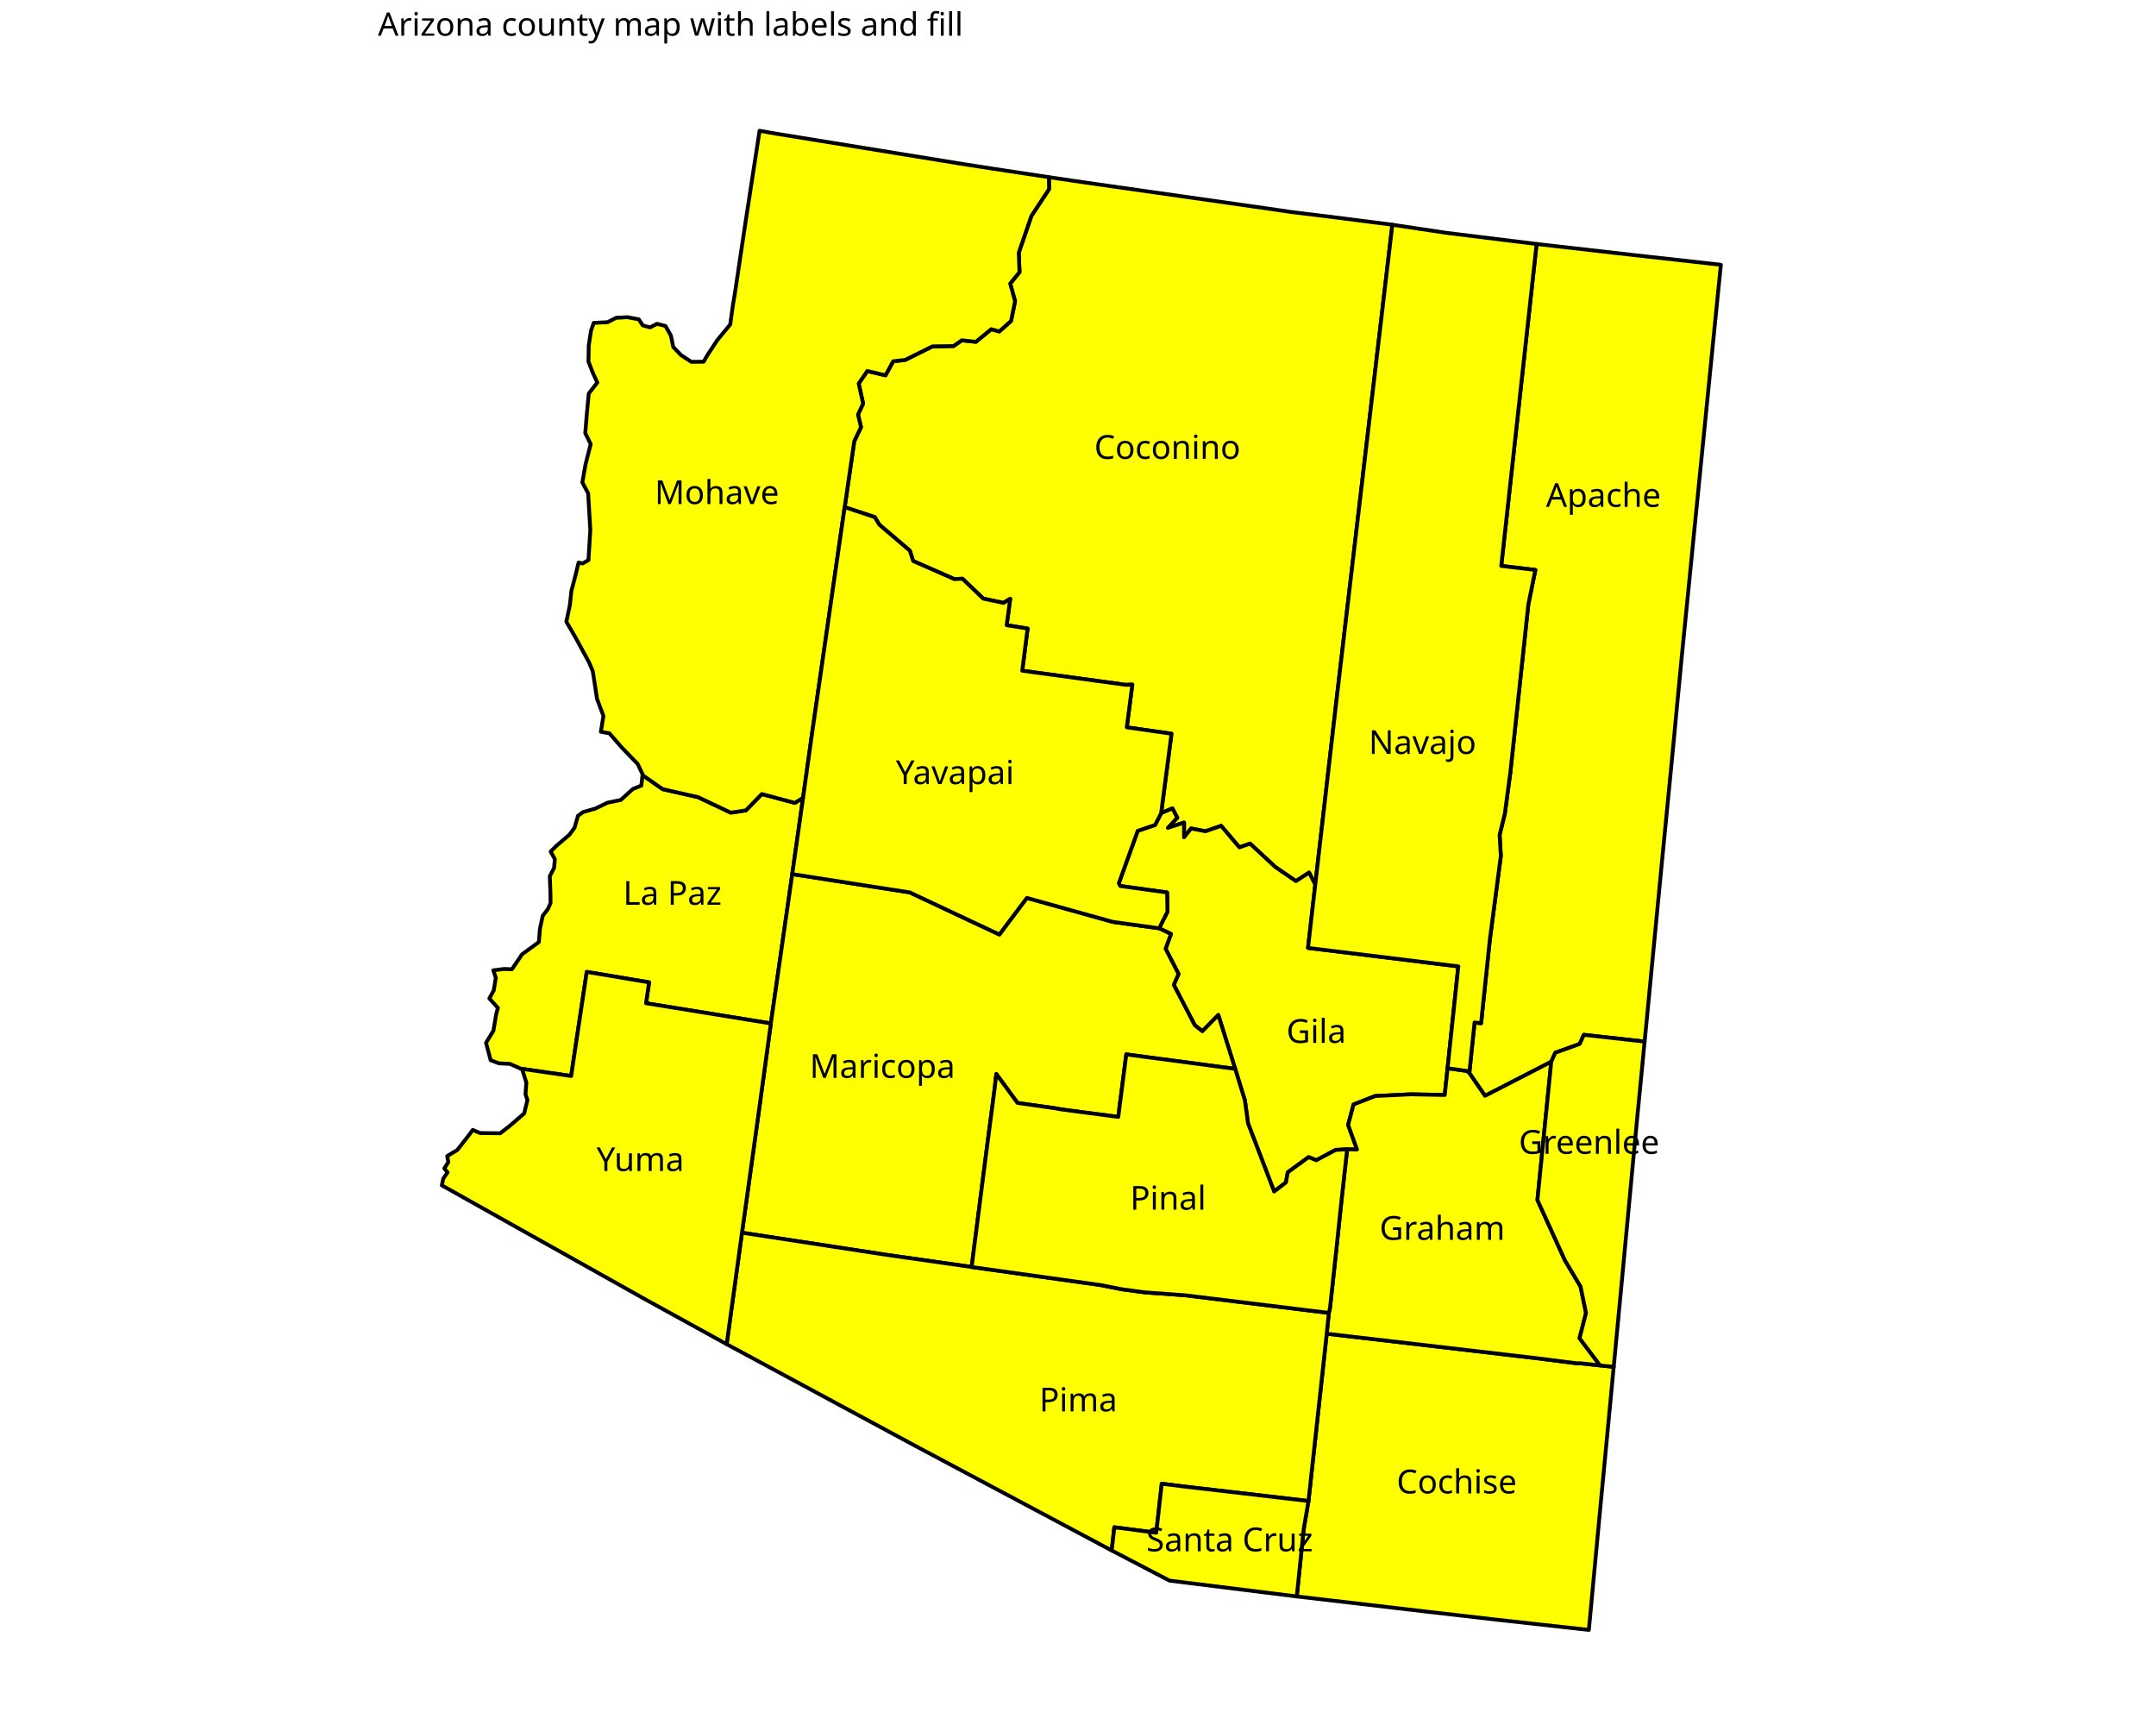
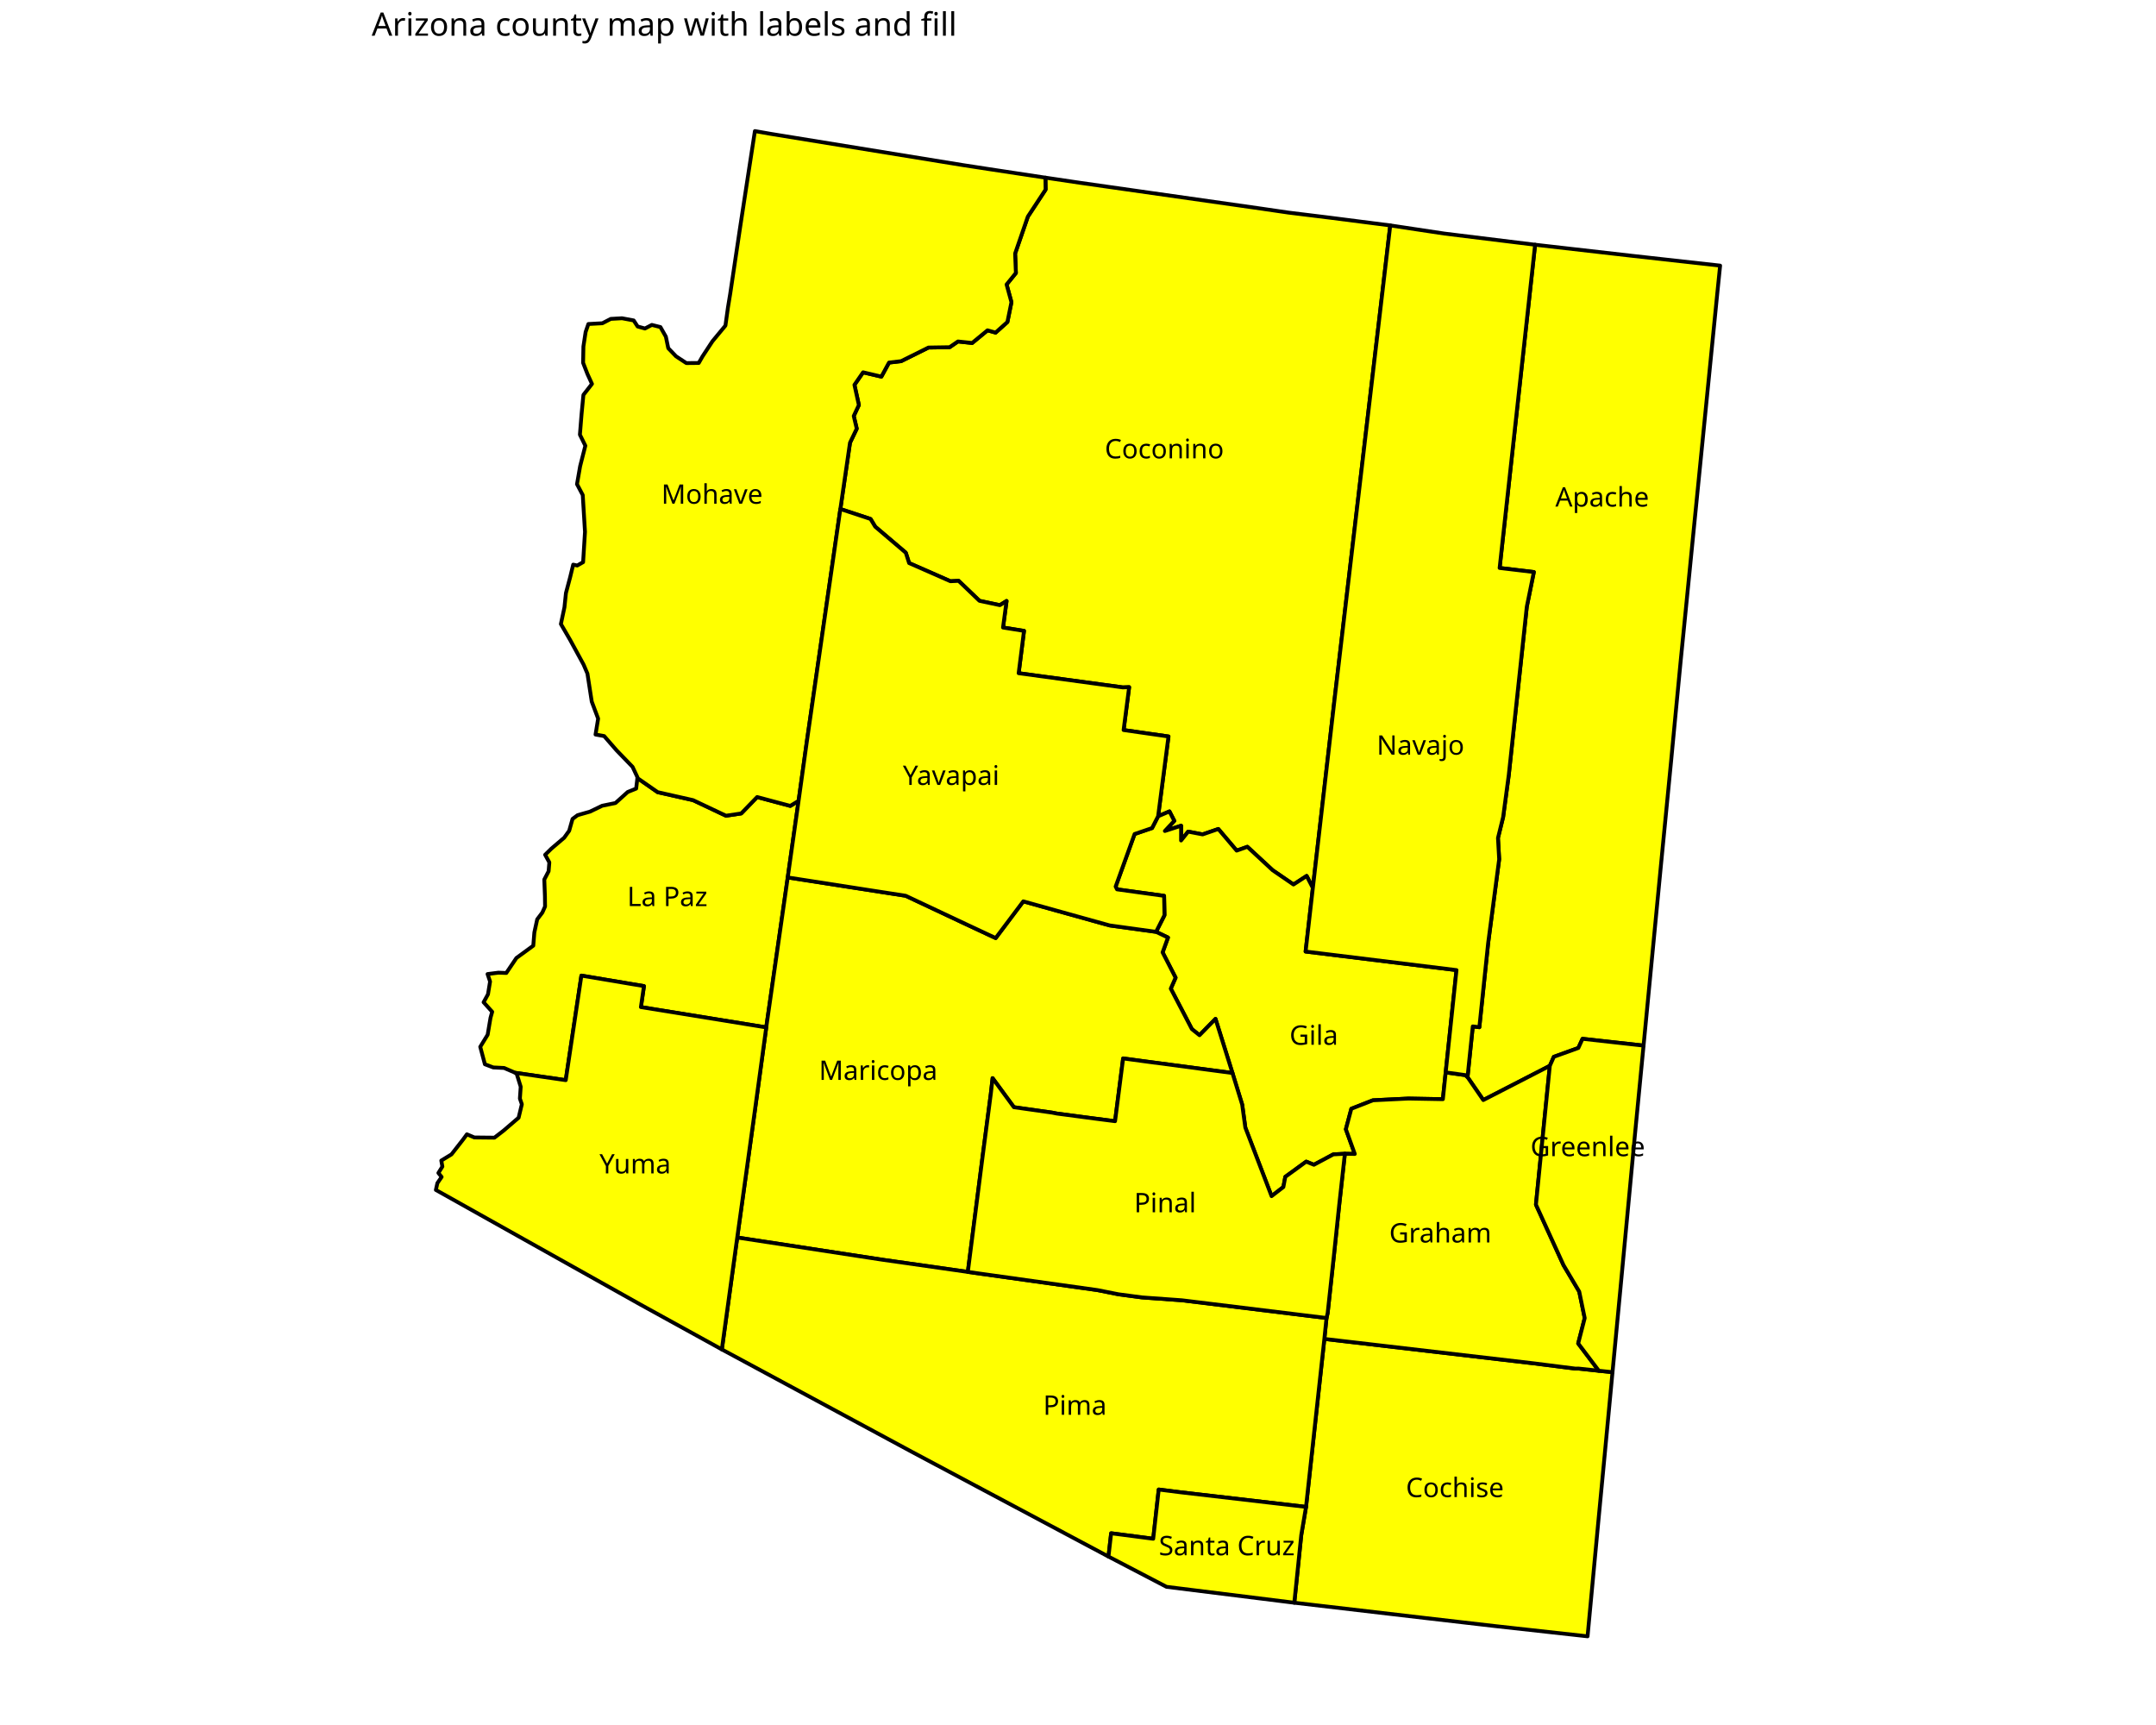
<svg xmlns="http://www.w3.org/2000/svg" class="svglite" data-engine-version="2.0" width="720.00pt" height="576.00pt" viewBox="0 0 720.00 576.00">
  <defs>
    <style type="text/css">
    .svglite line, .svglite polyline, .svglite polygon, .svglite path, .svglite rect, .svglite circle {
      fill: none;
      stroke: #000000;
      stroke-linecap: round;
      stroke-linejoin: round;
      stroke-miterlimit: 10.00;
    }
  </style>
  </defs>
  <rect width="100%" height="100%" style="stroke: none; fill: #FFFFFF;" />
  <defs>
    <clipPath id="cpMC4wMHw3MjAuMDB8MC4wMHw1NzYuMDA=">
      <rect x="0.00" y="0.00" width="720.00" height="576.00" />
    </clipPath>
  </defs>
  <g clip-path="url(#cpMC4wMHw3MjAuMDB8MC4wMHw1NzYuMDA=)">
</g>
  <defs>
-     <clipPath id="cpMTE5LjQ3fDYwMC41M3wwLjAwfDU3Ni4wMA==">
-       <rect x="119.47" y="0.00" width="481.06" height="576.00" />
+     <clipPath id="cpMTE5LjY0fDYwMC4zNnwwLjAwfDU3Ni4wMA==">
+       <rect x="119.64" y="0.00" width="480.73" height="576.00" />
    </clipPath>
  </defs>
-   <g clip-path="url(#cpMTE5LjQ3fDYwMC41M3wwLjAwfDU3Ni4wMA==)">
+   <g clip-path="url(#cpMTE5LjY0fDYwMC4zNnwwLjAwfDU3Ni4wMA==)">
</g>
  <g clip-path="url(#cpMC4wMHw3MjAuMDB8MC4wMHw1NzYuMDA=)">
</g>
  <defs>
-     <clipPath id="cpMTI2LjIwfDU5Ni4wNXwxOC42NHw1NjkuMjg=">
-       <rect x="126.20" y="18.64" width="469.85" height="550.63" />
+     <clipPath id="cpMTI0LjEyfDU5NS44OHwxOC42NHw1NzEuNTI=">
+       <rect x="124.12" y="18.64" width="471.76" height="552.88" />
    </clipPath>
  </defs>
-   <g clip-path="url(#cpMTI2LjIwfDU5Ni4wNXwxOC42NHw1NjkuMjg=)">
-     <path d="M 513.15 81.47 L 545.69 85.18 L 574.69 88.41 L 573.67 98.44 L 567.58 159.47 L 566.66 168.68 L 565.67 178.58 L 563.55 199.97 L 561.54 220.15 L 560.09 235.29 L 558.44 252.66 L 558.44 252.67 L 555.45 283.29 L 555.00 287.87 L 549.99 339.95 L 549.22 347.80 L 528.93 345.54 L 527.54 348.59 L 519.39 351.53 L 518.05 354.53 L 495.92 365.91 L 490.68 358.29 L 492.43 341.42 L 494.61 341.68 L 497.54 313.70 L 501.20 285.83 L 500.80 278.75 L 502.52 271.81 L 504.40 257.77 L 510.39 201.83 L 512.74 190.31 L 501.35 188.96 L 513.15 81.47 Z" style="fill-rule: evenodd; fill: #FFFF00; stroke-width: 1.28; stroke-linecap: butt;" />
-     <path d="M 435.38 510.55 L 436.97 501.21 L 443.06 445.34 L 512.63 453.46 L 526.57 455.22 L 527.59 455.20 L 534.35 455.93 L 538.90 456.41 L 536.29 483.91 L 534.09 506.99 L 530.60 544.25 L 499.83 540.84 L 476.63 538.17 L 433.05 533.07 L 433.61 527.72 L 435.38 510.55 Z" style="fill-rule: evenodd; fill: #FFFF00; stroke-width: 1.28; stroke-linecap: butt;" />
-     <path d="M 289.64 123.89 L 295.72 125.32 L 298.27 120.65 L 302.28 120.18 L 311.39 115.66 L 318.42 115.55 L 321.19 113.63 L 325.91 114.14 L 331.02 109.92 L 333.71 110.69 L 337.64 107.17 L 338.98 100.58 L 337.36 94.69 L 340.47 90.87 L 340.21 84.39 L 344.43 72.12 L 350.34 63.13 L 350.29 59.16 L 361.87 60.87 L 422.43 69.51 L 422.89 69.57 L 431.07 70.77 L 432.84 70.99 L 444.69 72.44 L 464.98 75.04 L 446.37 233.41 L 439.24 295.37 L 437.17 291.37 L 432.78 294.22 L 425.85 289.47 L 417.45 281.69 L 413.90 282.95 L 407.79 275.76 L 402.58 277.57 L 397.77 276.64 L 395.41 279.59 L 395.41 274.68 L 390.01 276.43 L 393.15 273.05 L 391.53 269.92 L 387.76 271.54 L 391.22 245.00 L 376.29 242.86 L 378.14 228.59 L 376.02 228.68 L 341.38 223.96 L 343.17 209.88 L 336.18 208.76 L 337.36 199.94 L 335.14 201.32 L 328.34 199.88 L 321.41 193.24 L 318.69 193.37 L 304.95 187.33 L 303.85 183.89 L 293.68 175.23 L 292.13 172.67 L 282.08 169.35 L 285.29 147.31 L 287.53 142.63 L 286.53 138.41 L 288.24 134.78 L 286.76 128.06 L 289.64 123.89 Z" style="fill-rule: evenodd; fill: #FFFF00; stroke-width: 1.28; stroke-linecap: butt;" />
-     <path d="M 373.64 294.91 L 379.94 277.44 L 385.75 275.46 L 387.76 271.54 L 391.53 269.92 L 393.15 273.05 L 390.01 276.43 L 395.41 274.68 L 395.41 279.59 L 397.77 276.64 L 402.58 277.57 L 407.79 275.76 L 413.90 282.95 L 417.45 281.69 L 425.85 289.47 L 432.78 294.22 L 437.17 291.37 L 439.24 295.37 L 436.82 316.52 L 487.01 322.69 L 483.42 356.70 L 482.48 365.62 L 471.01 365.41 L 459.21 365.99 L 452.03 368.80 L 450.21 375.61 L 453.19 383.83 L 449.88 383.77 L 446.04 383.97 L 439.58 387.43 L 437.02 386.38 L 430.07 391.44 L 429.44 394.83 L 425.50 397.87 L 416.77 375.07 L 415.73 367.43 L 412.49 356.91 L 406.85 338.92 L 401.53 344.34 L 398.99 342.32 L 391.98 328.85 L 393.58 325.21 L 389.25 316.80 L 391.05 311.86 L 387.09 309.97 L 389.88 304.43 L 389.75 298.01 L 374.11 295.84 L 373.64 294.91 Z" style="fill-rule: evenodd; fill: #FFFF00; stroke-width: 1.28; stroke-linecap: butt;" />
-     <path d="M 452.03 368.80 L 459.21 365.99 L 471.01 365.41 L 482.48 365.62 L 483.42 356.70 L 489.98 357.62 L 490.68 358.29 L 495.92 365.91 L 518.05 354.53 L 513.43 400.69 L 522.60 420.81 L 527.83 429.60 L 529.66 438.42 L 527.49 446.85 L 534.35 455.93 L 527.59 455.20 L 526.57 455.22 L 512.63 453.46 L 443.06 445.34 L 443.77 438.39 L 444.15 436.77 L 446.21 417.77 L 448.04 400.40 L 449.88 383.77 L 453.19 383.83 L 450.21 375.61 L 452.03 368.80 Z" style="fill-rule: evenodd; fill: #FFFF00; stroke-width: 1.28; stroke-linecap: butt;" />
-     <path d="M 518.05 354.53 L 519.39 351.53 L 527.54 348.59 L 528.93 345.54 L 549.22 347.80 L 546.36 377.36 L 544.84 393.51 L 544.84 393.52 L 541.58 428.17 L 541.58 428.19 L 538.90 456.41 L 534.35 455.93 L 527.49 446.85 L 529.66 438.42 L 527.83 429.60 L 522.60 420.81 L 513.43 400.69 L 518.05 354.53 Z" style="fill-rule: evenodd; fill: #FFFF00; stroke-width: 1.28; stroke-linecap: butt;" />
-     <path d="M 164.74 324.01 L 168.33 323.55 L 170.97 323.65 L 171.51 322.85 L 174.34 318.66 L 179.95 314.57 L 180.31 310.16 L 181.25 305.81 L 182.98 303.53 L 183.86 301.54 L 183.82 298.13 L 183.61 292.57 L 185.04 289.82 L 185.29 286.87 L 183.89 284.34 L 185.93 282.33 L 190.22 278.66 L 191.89 276.35 L 192.70 273.50 L 193.01 272.42 L 194.70 271.17 L 198.81 269.99 L 202.87 268.03 L 207.29 267.13 L 211.35 263.46 L 214.17 262.33 L 214.58 258.82 L 221.31 263.51 L 233.09 266.17 L 244.04 271.35 L 249.10 270.59 L 254.41 265.14 L 265.44 268.09 L 268.19 266.40 L 264.58 291.88 L 257.43 341.74 L 215.74 334.99 L 216.76 328.02 L 195.95 324.53 L 190.74 359.29 L 173.98 356.86 L 170.25 355.24 L 166.62 355.06 L 163.85 354.01 L 162.31 348.21 L 164.77 344.19 L 165.73 338.54 L 166.28 336.56 L 163.42 333.39 L 164.88 330.74 L 165.58 326.49 L 164.74 324.01 Z" style="fill-rule: evenodd; fill: #FFFF00; stroke-width: 1.28; stroke-linecap: butt;" />
-     <path d="M 257.43 341.74 L 264.58 291.88 L 303.80 297.98 L 324.02 307.48 L 333.74 312.04 L 342.92 299.82 L 353.95 302.90 L 371.65 307.83 L 387.09 309.97 L 391.05 311.86 L 389.25 316.80 L 393.58 325.21 L 391.98 328.85 L 398.99 342.32 L 401.53 344.34 L 406.85 338.92 L 412.49 356.91 L 383.11 353.01 L 376.13 352.06 L 373.45 372.94 L 366.48 372.04 L 354.07 370.40 L 352.52 370.09 L 339.79 368.28 L 332.72 358.62 L 332.14 363.74 L 329.47 384.10 L 324.48 423.07 L 295.85 418.98 L 247.78 411.62 L 250.71 390.59 L 253.55 370.11 L 257.43 341.74 Z" style="fill-rule: evenodd; fill: #FFFF00; stroke-width: 1.28; stroke-linecap: butt;" />
-     <path d="M 197.37 110.45 L 198.27 107.82 L 202.93 107.58 L 205.73 106.13 L 209.46 105.91 L 213.34 106.64 L 214.66 108.65 L 217.09 109.32 L 219.38 108.13 L 222.24 108.84 L 224.04 112.04 L 224.84 115.88 L 227.44 118.58 L 230.87 120.82 L 234.98 120.79 L 236.21 118.64 L 239.54 113.58 L 243.86 108.35 L 244.69 102.34 L 245.44 97.80 L 248.78 75.46 L 251.72 56.28 L 253.66 43.67 L 259.06 44.62 L 322.90 54.99 L 327.21 55.65 L 331.66 56.34 L 349.87 59.10 L 350.29 59.16 L 350.34 63.13 L 344.43 72.12 L 340.21 84.39 L 340.47 90.87 L 337.36 94.69 L 338.98 100.58 L 337.64 107.17 L 333.71 110.69 L 331.02 109.92 L 325.91 114.14 L 321.19 113.63 L 318.42 115.55 L 311.39 115.66 L 302.28 120.18 L 298.27 120.65 L 295.72 125.32 L 289.64 123.89 L 286.76 128.06 L 288.24 134.78 L 286.53 138.41 L 287.53 142.63 L 285.29 147.31 L 282.08 169.35 L 281.85 170.94 L 270.91 246.88 L 268.19 266.40 L 265.44 268.09 L 254.41 265.14 L 249.10 270.59 L 244.04 271.35 L 233.09 266.17 L 221.31 263.51 L 214.58 258.82 L 214.61 258.59 L 212.97 255.11 L 207.61 249.57 L 203.52 244.87 L 200.66 244.35 L 201.52 239.06 L 199.40 233.42 L 197.95 224.08 L 196.68 221.10 L 192.20 212.88 L 189.13 207.60 L 190.32 202.04 L 190.82 197.29 L 192.21 192.05 L 193.22 187.85 L 194.57 188.14 L 196.52 187.02 L 197.14 176.96 L 196.41 164.72 L 194.48 161.09 L 195.53 155.10 L 196.81 150.09 L 197.27 148.30 L 195.45 144.63 L 196.00 137.95 L 196.62 131.40 L 199.47 127.75 L 197.97 124.46 L 196.52 120.73 L 196.62 115.31 L 197.31 110.82 L 197.37 110.45 Z" style="fill-rule: evenodd; fill: #FFFF00; stroke-width: 1.28; stroke-linecap: butt;" />
-     <path d="M 464.98 75.04 L 482.96 77.75 L 513.15 81.47 L 501.35 188.96 L 512.74 190.31 L 510.39 201.83 L 504.40 257.77 L 502.52 271.81 L 500.80 278.75 L 501.20 285.83 L 497.54 313.70 L 494.61 341.68 L 492.43 341.42 L 490.68 358.29 L 489.98 357.62 L 483.42 356.70 L 487.01 322.69 L 436.82 316.52 L 439.24 295.37 L 446.37 233.41 L 464.98 75.04 Z" style="fill-rule: evenodd; fill: #FFFF00; stroke-width: 1.28; stroke-linecap: butt;" />
-     <path d="M 247.78 411.62 L 295.85 418.98 L 324.48 423.07 L 367.60 429.11 L 374.60 430.50 L 382.36 431.54 L 395.66 432.50 L 443.77 438.39 L 443.06 445.34 L 436.97 501.21 L 395.27 496.35 L 387.97 495.43 L 386.14 511.80 L 372.14 509.98 L 371.26 517.73 L 305.71 482.82 L 242.67 448.84 L 247.78 411.62 Z" style="fill-rule: evenodd; fill: #FFFF00; stroke-width: 1.28; stroke-linecap: butt;" />
-     <path d="M 329.47 384.10 L 332.14 363.74 L 332.72 358.62 L 339.79 368.28 L 352.52 370.09 L 354.07 370.40 L 366.48 372.04 L 373.45 372.94 L 376.13 352.06 L 383.11 353.01 L 412.49 356.91 L 415.73 367.43 L 416.77 375.07 L 425.50 397.87 L 429.44 394.83 L 430.07 391.44 L 437.02 386.38 L 439.58 387.43 L 446.04 383.97 L 449.88 383.77 L 448.04 400.40 L 446.21 417.77 L 444.15 436.77 L 443.77 438.39 L 395.66 432.50 L 382.36 431.54 L 374.60 430.50 L 367.60 429.11 L 324.48 423.07 L 329.47 384.10 Z" style="fill-rule: evenodd; fill: #FFFF00; stroke-width: 1.28; stroke-linecap: butt;" />
-     <path d="M 372.14 509.98 L 386.14 511.80 L 387.97 495.43 L 395.27 496.35 L 436.97 501.21 L 435.38 510.55 L 433.61 527.72 L 433.05 533.07 L 390.55 527.79 L 371.26 517.73 L 372.14 509.98 Z" style="fill-rule: evenodd; fill: #FFFF00; stroke-width: 1.28; stroke-linecap: butt;" />
-     <path d="M 281.85 170.94 L 282.08 169.35 L 292.13 172.67 L 293.68 175.23 L 303.85 183.89 L 304.95 187.33 L 318.69 193.37 L 321.41 193.24 L 328.34 199.88 L 335.14 201.32 L 337.36 199.94 L 336.18 208.76 L 343.17 209.88 L 341.38 223.96 L 376.02 228.68 L 378.14 228.59 L 376.29 242.86 L 391.22 245.00 L 387.76 271.54 L 385.75 275.46 L 379.94 277.44 L 373.64 294.91 L 374.11 295.84 L 389.75 298.01 L 389.88 304.43 L 387.09 309.97 L 371.65 307.83 L 353.95 302.90 L 342.92 299.82 L 333.74 312.04 L 324.02 307.48 L 303.80 297.98 L 264.58 291.88 L 268.19 266.40 L 270.91 246.88 L 281.85 170.94 Z" style="fill-rule: evenodd; fill: #FFFF00; stroke-width: 1.28; stroke-linecap: butt;" />
-     <path d="M 149.72 388.03 L 149.35 386.03 L 152.74 383.98 L 156.65 378.96 L 157.87 377.30 L 160.35 378.34 L 163.92 378.38 L 167.03 378.42 L 169.41 376.58 L 170.08 376.07 L 175.06 371.78 L 176.14 367.31 L 175.50 365.42 L 175.77 361.49 L 174.38 357.03 L 173.98 356.86 L 190.74 359.29 L 195.95 324.53 L 216.76 328.02 L 215.74 334.99 L 257.43 341.74 L 253.55 370.11 L 250.71 390.59 L 247.78 411.62 L 242.67 448.84 L 215.72 434.00 L 147.55 395.80 L 148.04 393.54 L 149.46 391.48 L 148.38 390.16 L 149.72 388.03 Z" style="fill-rule: evenodd; fill: #FFFF00; stroke-width: 1.28; stroke-linecap: butt;" />
-     <text x="535.48" y="169.25" text-anchor="middle" style="font-size: 11.04px; font-family: sans;" textLength="37.45px" lengthAdjust="spacingAndGlyphs">Apache</text>
-     <text x="486.48" y="498.67" text-anchor="middle" style="font-size: 11.04px; font-family: sans;" textLength="39.90px" lengthAdjust="spacingAndGlyphs">Cochise</text>
-     <text x="389.84" y="153.22" text-anchor="middle" style="font-size: 11.04px; font-family: sans;" textLength="46.65px" lengthAdjust="spacingAndGlyphs">Coconino</text>
-     <text x="439.56" y="348.24" text-anchor="middle" style="font-size: 11.04px; font-family: sans;" textLength="19.63px" lengthAdjust="spacingAndGlyphs">Gila</text>
-     <text x="481.64" y="413.99" text-anchor="middle" style="font-size: 11.04px; font-family: sans;" textLength="39.89px" lengthAdjust="spacingAndGlyphs">Graham</text>
-     <text x="530.67" y="385.28" text-anchor="middle" style="font-size: 11.04px; font-family: sans;" textLength="45.42px" lengthAdjust="spacingAndGlyphs">Greenlee</text>
-     <text x="224.54" y="302.12" text-anchor="middle" style="font-size: 11.04px; font-family: sans;" textLength="34.38px" lengthAdjust="spacingAndGlyphs">La Paz</text>
-     <text x="294.68" y="359.92" text-anchor="middle" style="font-size: 11.04px; font-family: sans;" textLength="45.41px" lengthAdjust="spacingAndGlyphs">Maricopa</text>
-     <text x="239.41" y="168.30" text-anchor="middle" style="font-size: 11.04px; font-family: sans;" textLength="39.29px" lengthAdjust="spacingAndGlyphs">Mohave</text>
-     <text x="475.04" y="251.76" text-anchor="middle" style="font-size: 11.04px; font-family: sans;" textLength="34.37px" lengthAdjust="spacingAndGlyphs">Navajo</text>
-     <text x="360.10" y="471.28" text-anchor="middle" style="font-size: 11.04px; font-family: sans;" textLength="25.16px" lengthAdjust="spacingAndGlyphs">Pima</text>
-     <text x="390.09" y="403.94" text-anchor="middle" style="font-size: 11.04px; font-family: sans;" textLength="24.55px" lengthAdjust="spacingAndGlyphs">Pinal</text>
-     <text x="410.61" y="518.00" text-anchor="middle" style="font-size: 11.04px; font-family: sans;" textLength="55.24px" lengthAdjust="spacingAndGlyphs">Santa Cruz</text>
-     <text x="318.93" y="261.82" text-anchor="middle" style="font-size: 11.04px; font-family: sans;" textLength="39.90px" lengthAdjust="spacingAndGlyphs">Yavapai</text>
-     <text x="213.84" y="391.02" text-anchor="middle" style="font-size: 11.04px; font-family: sans;" textLength="28.85px" lengthAdjust="spacingAndGlyphs">Yuma</text>
+   <g clip-path="url(#cpMTI0LjEyfDU5NS44OHwxOC42NHw1NzEuNTI=)">
+     <path d="M 512.65 81.72 L 545.32 85.45 L 574.44 88.69 L 573.41 98.76 L 567.30 160.05 L 566.38 169.29 L 565.39 179.23 L 563.26 200.70 L 561.24 220.97 L 559.78 236.18 L 558.12 253.61 L 558.12 253.62 L 555.12 284.37 L 554.67 288.96 L 549.63 341.26 L 548.87 349.14 L 528.49 346.87 L 527.09 349.93 L 518.91 352.88 L 517.57 355.89 L 495.35 367.32 L 490.08 359.67 L 491.84 342.73 L 494.03 343.00 L 496.97 314.90 L 500.65 286.91 L 500.25 279.81 L 501.97 272.84 L 503.86 258.74 L 509.88 202.57 L 512.23 191.01 L 500.80 189.65 L 512.65 81.72 Z" style="fill-rule: evenodd; fill: #FFFF00; stroke-width: 1.28; stroke-linecap: butt;" />
+     <path d="M 434.56 512.55 L 436.15 503.17 L 442.27 447.08 L 512.13 455.23 L 526.13 457.00 L 527.15 456.98 L 533.93 457.71 L 538.50 458.19 L 535.89 485.80 L 533.68 508.98 L 530.17 546.39 L 499.27 542.97 L 475.98 540.28 L 432.23 535.17 L 432.79 529.79 L 434.56 512.55 Z" style="fill-rule: evenodd; fill: #FFFF00; stroke-width: 1.28; stroke-linecap: butt;" />
+     <path d="M 288.23 124.32 L 294.34 125.76 L 296.89 121.07 L 300.92 120.60 L 310.07 116.05 L 317.12 115.94 L 319.91 114.02 L 324.65 114.53 L 329.78 110.30 L 332.48 111.06 L 336.42 107.53 L 337.77 100.91 L 336.15 95.00 L 339.26 91.16 L 339.00 84.65 L 343.25 72.33 L 349.18 63.31 L 349.12 59.32 L 360.75 61.05 L 421.56 69.71 L 422.02 69.78 L 430.23 70.98 L 432.01 71.20 L 443.90 72.66 L 464.28 75.27 L 445.59 234.28 L 438.43 296.50 L 436.36 292.49 L 431.96 295.35 L 424.99 290.57 L 416.56 282.76 L 412.99 284.03 L 406.86 276.81 L 401.62 278.62 L 396.79 277.69 L 394.42 280.65 L 394.43 275.72 L 389.01 277.48 L 392.16 274.09 L 390.54 270.94 L 386.75 272.57 L 390.22 245.92 L 375.23 243.77 L 377.08 229.45 L 374.96 229.53 L 340.18 224.79 L 341.97 210.66 L 334.96 209.54 L 336.15 200.68 L 333.91 202.07 L 327.09 200.62 L 320.13 193.95 L 317.39 194.08 L 303.60 188.02 L 302.49 184.56 L 292.28 175.87 L 290.73 173.30 L 280.64 169.96 L 283.86 147.83 L 286.11 143.14 L 285.11 138.90 L 286.82 135.25 L 285.34 128.51 L 288.23 124.32 Z" style="fill-rule: evenodd; fill: #FFFF00; stroke-width: 1.28; stroke-linecap: butt;" />
+     <path d="M 372.57 296.03 L 378.90 278.49 L 384.73 276.50 L 386.75 272.57 L 390.54 270.94 L 392.16 274.09 L 389.01 277.48 L 394.43 275.72 L 394.42 280.65 L 396.79 277.69 L 401.62 278.62 L 406.86 276.81 L 412.99 284.03 L 416.56 282.76 L 424.99 290.57 L 431.96 295.35 L 436.36 292.49 L 438.43 296.50 L 436.01 317.73 L 486.40 323.93 L 482.79 358.08 L 481.85 367.03 L 470.34 366.82 L 458.49 367.40 L 451.28 370.23 L 449.46 377.07 L 452.44 385.32 L 449.12 385.26 L 445.27 385.46 L 438.78 388.93 L 436.21 387.88 L 429.23 392.96 L 428.59 396.36 L 424.64 399.41 L 415.88 376.52 L 414.83 368.85 L 411.58 358.29 L 405.92 340.22 L 400.58 345.67 L 398.03 343.63 L 390.98 330.12 L 392.59 326.46 L 388.25 318.01 L 390.05 313.06 L 386.07 311.15 L 388.88 305.60 L 388.75 299.14 L 373.04 296.97 L 372.57 296.03 Z" style="fill-rule: evenodd; fill: #FFFF00; stroke-width: 1.28; stroke-linecap: butt;" />
+     <path d="M 451.28 370.23 L 458.49 367.40 L 470.34 366.82 L 481.85 367.03 L 482.79 358.08 L 489.38 359.00 L 490.08 359.67 L 495.35 367.32 L 517.57 355.89 L 512.93 402.24 L 522.14 422.44 L 527.39 431.28 L 529.22 440.13 L 527.04 448.59 L 533.93 457.71 L 527.15 456.98 L 526.13 457.00 L 512.13 455.23 L 442.27 447.08 L 442.99 440.10 L 443.37 438.47 L 445.44 419.40 L 447.27 401.96 L 449.12 385.26 L 452.44 385.32 L 449.46 377.07 L 451.28 370.23 Z" style="fill-rule: evenodd; fill: #FFFF00; stroke-width: 1.28; stroke-linecap: butt;" />
+     <path d="M 517.57 355.89 L 518.91 352.88 L 527.09 349.93 L 528.49 346.87 L 548.87 349.14 L 546.00 378.82 L 544.47 395.04 L 544.47 395.04 L 541.19 429.84 L 541.19 429.86 L 538.50 458.19 L 533.93 457.71 L 527.04 448.59 L 529.22 440.13 L 527.39 431.28 L 522.14 422.44 L 512.93 402.24 L 517.57 355.89 Z" style="fill-rule: evenodd; fill: #FFFF00; stroke-width: 1.28; stroke-linecap: butt;" />
+     <path d="M 162.82 325.25 L 166.43 324.79 L 169.08 324.89 L 169.62 324.09 L 172.46 319.88 L 178.09 315.77 L 178.45 311.35 L 179.40 306.98 L 181.13 304.69 L 182.02 302.69 L 181.98 299.27 L 181.77 293.68 L 183.21 290.92 L 183.45 287.96 L 182.05 285.42 L 184.10 283.40 L 188.41 279.72 L 190.08 277.40 L 190.89 274.54 L 191.20 273.45 L 192.90 272.19 L 197.03 271.01 L 201.10 269.05 L 205.54 268.14 L 209.62 264.46 L 212.45 263.32 L 212.86 259.80 L 219.62 264.51 L 231.45 267.18 L 242.44 272.38 L 247.53 271.62 L 252.85 266.14 L 263.92 269.10 L 266.69 267.41 L 263.07 292.99 L 255.89 343.06 L 214.03 336.28 L 215.05 329.28 L 194.16 325.77 L 188.93 360.68 L 172.10 358.23 L 168.35 356.61 L 164.71 356.43 L 161.93 355.37 L 160.38 349.55 L 162.85 345.51 L 163.81 339.84 L 164.37 337.85 L 161.50 334.67 L 162.96 332.01 L 163.66 327.75 L 162.82 325.25 Z" style="fill-rule: evenodd; fill: #FFFF00; stroke-width: 1.28; stroke-linecap: butt;" />
+     <path d="M 255.89 343.06 L 263.07 292.99 L 302.45 299.11 L 322.74 308.66 L 332.51 313.23 L 341.73 300.97 L 352.80 304.06 L 370.57 309.01 L 386.07 311.15 L 390.05 313.06 L 388.25 318.01 L 392.59 326.46 L 390.98 330.12 L 398.03 343.63 L 400.58 345.67 L 405.92 340.22 L 411.58 358.29 L 382.08 354.37 L 375.07 353.42 L 372.38 374.38 L 365.38 373.48 L 352.92 371.83 L 351.36 371.52 L 338.59 369.71 L 331.48 360.01 L 330.90 365.14 L 328.22 385.59 L 323.21 424.71 L 294.46 420.61 L 246.20 413.22 L 249.14 392.10 L 251.99 371.55 L 255.89 343.06 Z" style="fill-rule: evenodd; fill: #FFFF00; stroke-width: 1.28; stroke-linecap: butt;" />
+     <path d="M 195.58 110.82 L 196.49 108.19 L 201.16 107.94 L 203.97 106.48 L 207.72 106.27 L 211.62 107.00 L 212.94 109.02 L 215.39 109.69 L 217.68 108.49 L 220.55 109.21 L 222.37 112.42 L 223.17 116.27 L 225.77 118.98 L 229.21 121.24 L 233.35 121.20 L 234.58 119.05 L 237.92 113.96 L 242.26 108.72 L 243.10 102.68 L 243.85 98.12 L 247.20 75.69 L 250.15 56.44 L 252.10 43.77 L 257.52 44.72 L 321.63 55.14 L 325.95 55.80 L 330.42 56.49 L 348.70 59.26 L 349.12 59.32 L 349.18 63.31 L 343.25 72.33 L 339.00 84.65 L 339.26 91.16 L 336.15 95.00 L 337.77 100.91 L 336.42 107.53 L 332.48 111.06 L 329.78 110.30 L 324.65 114.53 L 319.91 114.02 L 317.12 115.94 L 310.07 116.05 L 300.92 120.60 L 296.89 121.07 L 294.34 125.76 L 288.23 124.32 L 285.34 128.51 L 286.82 135.25 L 285.11 138.90 L 286.11 143.14 L 283.86 147.83 L 280.64 169.96 L 280.41 171.56 L 269.42 247.81 L 266.69 267.41 L 263.92 269.10 L 252.85 266.14 L 247.53 271.62 L 242.44 272.38 L 231.45 267.18 L 219.62 264.51 L 212.86 259.80 L 212.89 259.57 L 211.25 256.07 L 205.87 250.51 L 201.76 245.79 L 198.88 245.27 L 199.75 239.96 L 197.62 234.29 L 196.17 224.92 L 194.89 221.92 L 190.39 213.67 L 187.31 208.37 L 188.50 202.78 L 189.00 198.01 L 190.40 192.75 L 191.42 188.54 L 192.77 188.83 L 194.73 187.71 L 195.36 177.60 L 194.61 165.31 L 192.69 161.67 L 193.74 155.65 L 195.02 150.63 L 195.48 148.83 L 193.66 145.15 L 194.20 138.44 L 194.83 131.86 L 197.69 128.19 L 196.18 124.89 L 194.73 121.15 L 194.83 115.70 L 195.52 111.19 L 195.58 110.82 Z" style="fill-rule: evenodd; fill: #FFFF00; stroke-width: 1.28; stroke-linecap: butt;" />
+     <path d="M 464.28 75.27 L 482.33 77.99 L 512.65 81.72 L 500.80 189.65 L 512.23 191.01 L 509.88 202.57 L 503.86 258.74 L 501.97 272.84 L 500.25 279.81 L 500.65 286.91 L 496.97 314.90 L 494.03 343.00 L 491.84 342.73 L 490.08 359.67 L 489.38 359.00 L 482.79 358.08 L 486.40 323.93 L 436.01 317.73 L 438.43 296.50 L 445.59 234.28 L 464.28 75.27 Z" style="fill-rule: evenodd; fill: #FFFF00; stroke-width: 1.28; stroke-linecap: butt;" />
+     <path d="M 246.20 413.22 L 294.46 420.61 L 323.21 424.71 L 366.51 430.78 L 373.53 432.18 L 381.33 433.22 L 394.68 434.18 L 442.99 440.10 L 442.27 447.08 L 436.15 503.17 L 394.29 498.30 L 386.96 497.37 L 385.12 513.81 L 371.07 511.98 L 370.18 519.76 L 304.37 484.71 L 241.06 450.59 L 246.20 413.22 Z" style="fill-rule: evenodd; fill: #FFFF00; stroke-width: 1.28; stroke-linecap: butt;" />
+     <path d="M 328.22 385.59 L 330.90 365.14 L 331.48 360.01 L 338.59 369.71 L 351.36 371.52 L 352.92 371.83 L 365.38 373.48 L 372.38 374.38 L 375.07 353.42 L 382.08 354.37 L 411.58 358.29 L 414.83 368.85 L 415.88 376.52 L 424.64 399.41 L 428.59 396.36 L 429.23 392.96 L 436.21 387.88 L 438.78 388.93 L 445.27 385.46 L 449.12 385.26 L 447.27 401.96 L 445.44 419.40 L 443.37 438.47 L 442.99 440.10 L 394.68 434.18 L 381.33 433.22 L 373.53 432.18 L 366.51 430.78 L 323.21 424.71 L 328.22 385.59 Z" style="fill-rule: evenodd; fill: #FFFF00; stroke-width: 1.28; stroke-linecap: butt;" />
+     <path d="M 371.07 511.98 L 385.12 513.81 L 386.96 497.37 L 394.29 498.30 L 436.15 503.17 L 434.56 512.55 L 432.79 529.79 L 432.23 535.17 L 389.55 529.86 L 370.18 519.76 L 371.07 511.98 Z" style="fill-rule: evenodd; fill: #FFFF00; stroke-width: 1.28; stroke-linecap: butt;" />
+     <path d="M 280.41 171.56 L 280.64 169.96 L 290.73 173.30 L 292.28 175.87 L 302.49 184.56 L 303.60 188.02 L 317.39 194.08 L 320.13 193.95 L 327.09 200.62 L 333.91 202.07 L 336.15 200.68 L 334.96 209.54 L 341.97 210.66 L 340.18 224.79 L 374.96 229.53 L 377.08 229.45 L 375.23 243.77 L 390.22 245.92 L 386.75 272.57 L 384.73 276.50 L 378.90 278.49 L 372.57 296.03 L 373.04 296.97 L 388.75 299.14 L 388.88 305.60 L 386.07 311.15 L 370.57 309.01 L 352.80 304.06 L 341.73 300.97 L 332.51 313.23 L 322.74 308.66 L 302.45 299.11 L 263.07 292.99 L 266.69 267.41 L 269.42 247.81 L 280.41 171.56 Z" style="fill-rule: evenodd; fill: #FFFF00; stroke-width: 1.28; stroke-linecap: butt;" />
+     <path d="M 147.73 389.53 L 147.37 387.53 L 150.77 385.46 L 154.70 380.43 L 155.92 378.76 L 158.41 379.81 L 162.00 379.85 L 165.12 379.88 L 167.51 378.04 L 168.18 377.52 L 173.19 373.22 L 174.27 368.73 L 173.62 366.83 L 173.89 362.88 L 172.50 358.41 L 172.10 358.23 L 188.93 360.68 L 194.16 325.77 L 215.05 329.28 L 214.03 336.28 L 255.89 343.06 L 251.99 371.55 L 249.14 392.10 L 246.20 413.22 L 241.06 450.59 L 214.01 435.69 L 145.56 397.34 L 146.06 395.07 L 147.48 393.00 L 146.40 391.67 L 147.73 389.53 Z" style="fill-rule: evenodd; fill: #FFFF00; stroke-width: 1.28; stroke-linecap: butt;" />
+     <text x="535.06" y="169.15" text-anchor="middle" style="font-size: 9.00px; font-family: sans;" textLength="30.53px" lengthAdjust="spacingAndGlyphs">Apache</text>
+     <text x="485.87" y="499.90" text-anchor="middle" style="font-size: 9.00px; font-family: sans;" textLength="32.52px" lengthAdjust="spacingAndGlyphs">Cochise</text>
+     <text x="388.84" y="153.05" text-anchor="middle" style="font-size: 9.00px; font-family: sans;" textLength="38.03px" lengthAdjust="spacingAndGlyphs">Coconino</text>
+     <text x="438.76" y="348.86" text-anchor="middle" style="font-size: 9.00px; font-family: sans;" textLength="16.01px" lengthAdjust="spacingAndGlyphs">Gila</text>
+     <text x="481.01" y="414.88" text-anchor="middle" style="font-size: 9.00px; font-family: sans;" textLength="32.52px" lengthAdjust="spacingAndGlyphs">Graham</text>
+     <text x="530.24" y="386.06" text-anchor="middle" style="font-size: 9.00px; font-family: sans;" textLength="37.03px" lengthAdjust="spacingAndGlyphs">Greenlee</text>
+     <text x="222.87" y="302.56" text-anchor="middle" style="font-size: 9.00px; font-family: sans;" textLength="28.03px" lengthAdjust="spacingAndGlyphs">La Paz</text>
+     <text x="293.29" y="360.59" text-anchor="middle" style="font-size: 9.00px; font-family: sans;" textLength="37.02px" lengthAdjust="spacingAndGlyphs">Maricopa</text>
+     <text x="237.79" y="168.20" text-anchor="middle" style="font-size: 9.00px; font-family: sans;" textLength="32.03px" lengthAdjust="spacingAndGlyphs">Mohave</text>
+     <text x="474.38" y="251.99" text-anchor="middle" style="font-size: 9.00px; font-family: sans;" textLength="28.02px" lengthAdjust="spacingAndGlyphs">Navajo</text>
+     <text x="358.98" y="472.41" text-anchor="middle" style="font-size: 9.00px; font-family: sans;" textLength="20.51px" lengthAdjust="spacingAndGlyphs">Pima</text>
+     <text x="389.08" y="404.79" text-anchor="middle" style="font-size: 9.00px; font-family: sans;" textLength="20.01px" lengthAdjust="spacingAndGlyphs">Pinal</text>
+     <text x="409.69" y="519.32" text-anchor="middle" style="font-size: 9.00px; font-family: sans;" textLength="45.03px" lengthAdjust="spacingAndGlyphs">Santa Cruz</text>
+     <text x="317.63" y="262.09" text-anchor="middle" style="font-size: 9.00px; font-family: sans;" textLength="32.53px" lengthAdjust="spacingAndGlyphs">Yavapai</text>
+     <text x="212.12" y="391.82" text-anchor="middle" style="font-size: 9.00px; font-family: sans;" textLength="23.52px" lengthAdjust="spacingAndGlyphs">Yuma</text>
  </g>
  <g clip-path="url(#cpMC4wMHw3MjAuMDB8MC4wMHw1NzYuMDA=)">
-     <text x="126.20" y="11.92" style="font-size: 10.80px; font-family: sans;" textLength="183.11px" lengthAdjust="spacingAndGlyphs">Arizona county map with labels and fill</text>
+     <text x="124.12" y="11.92" style="font-size: 10.80px; font-family: sans;" textLength="183.11px" lengthAdjust="spacingAndGlyphs">Arizona county map with labels and fill</text>
  </g>
</svg>
